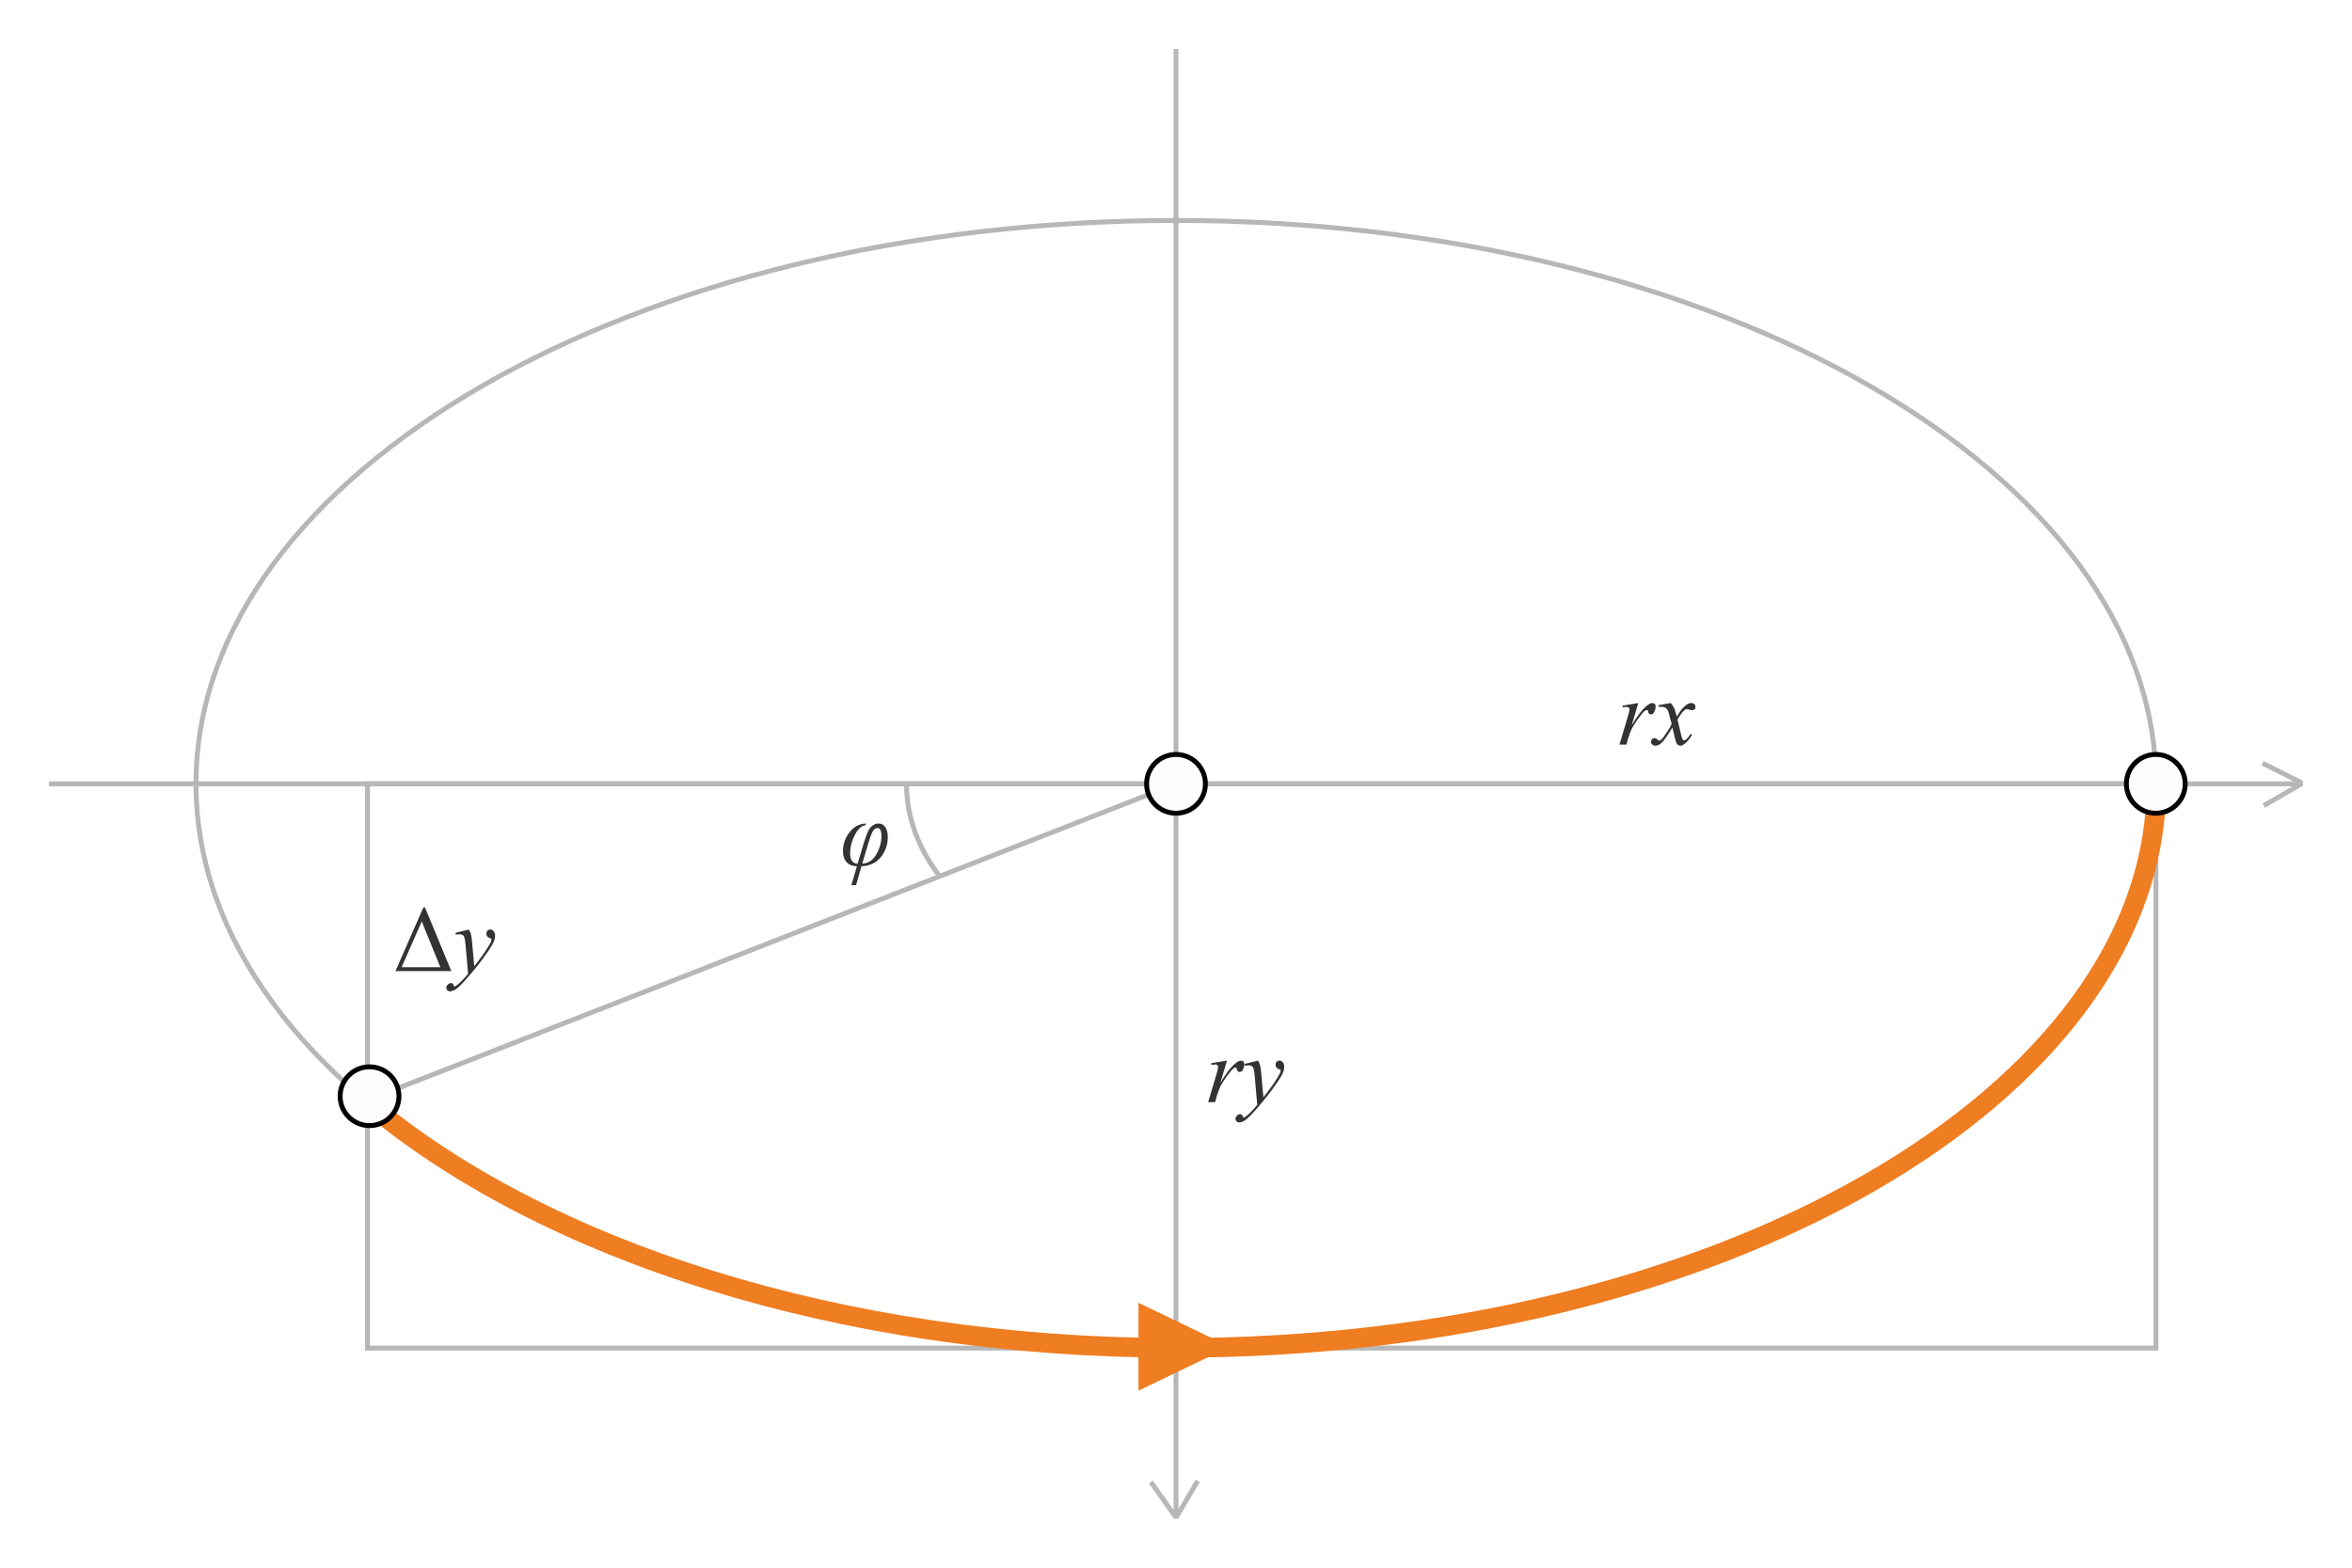
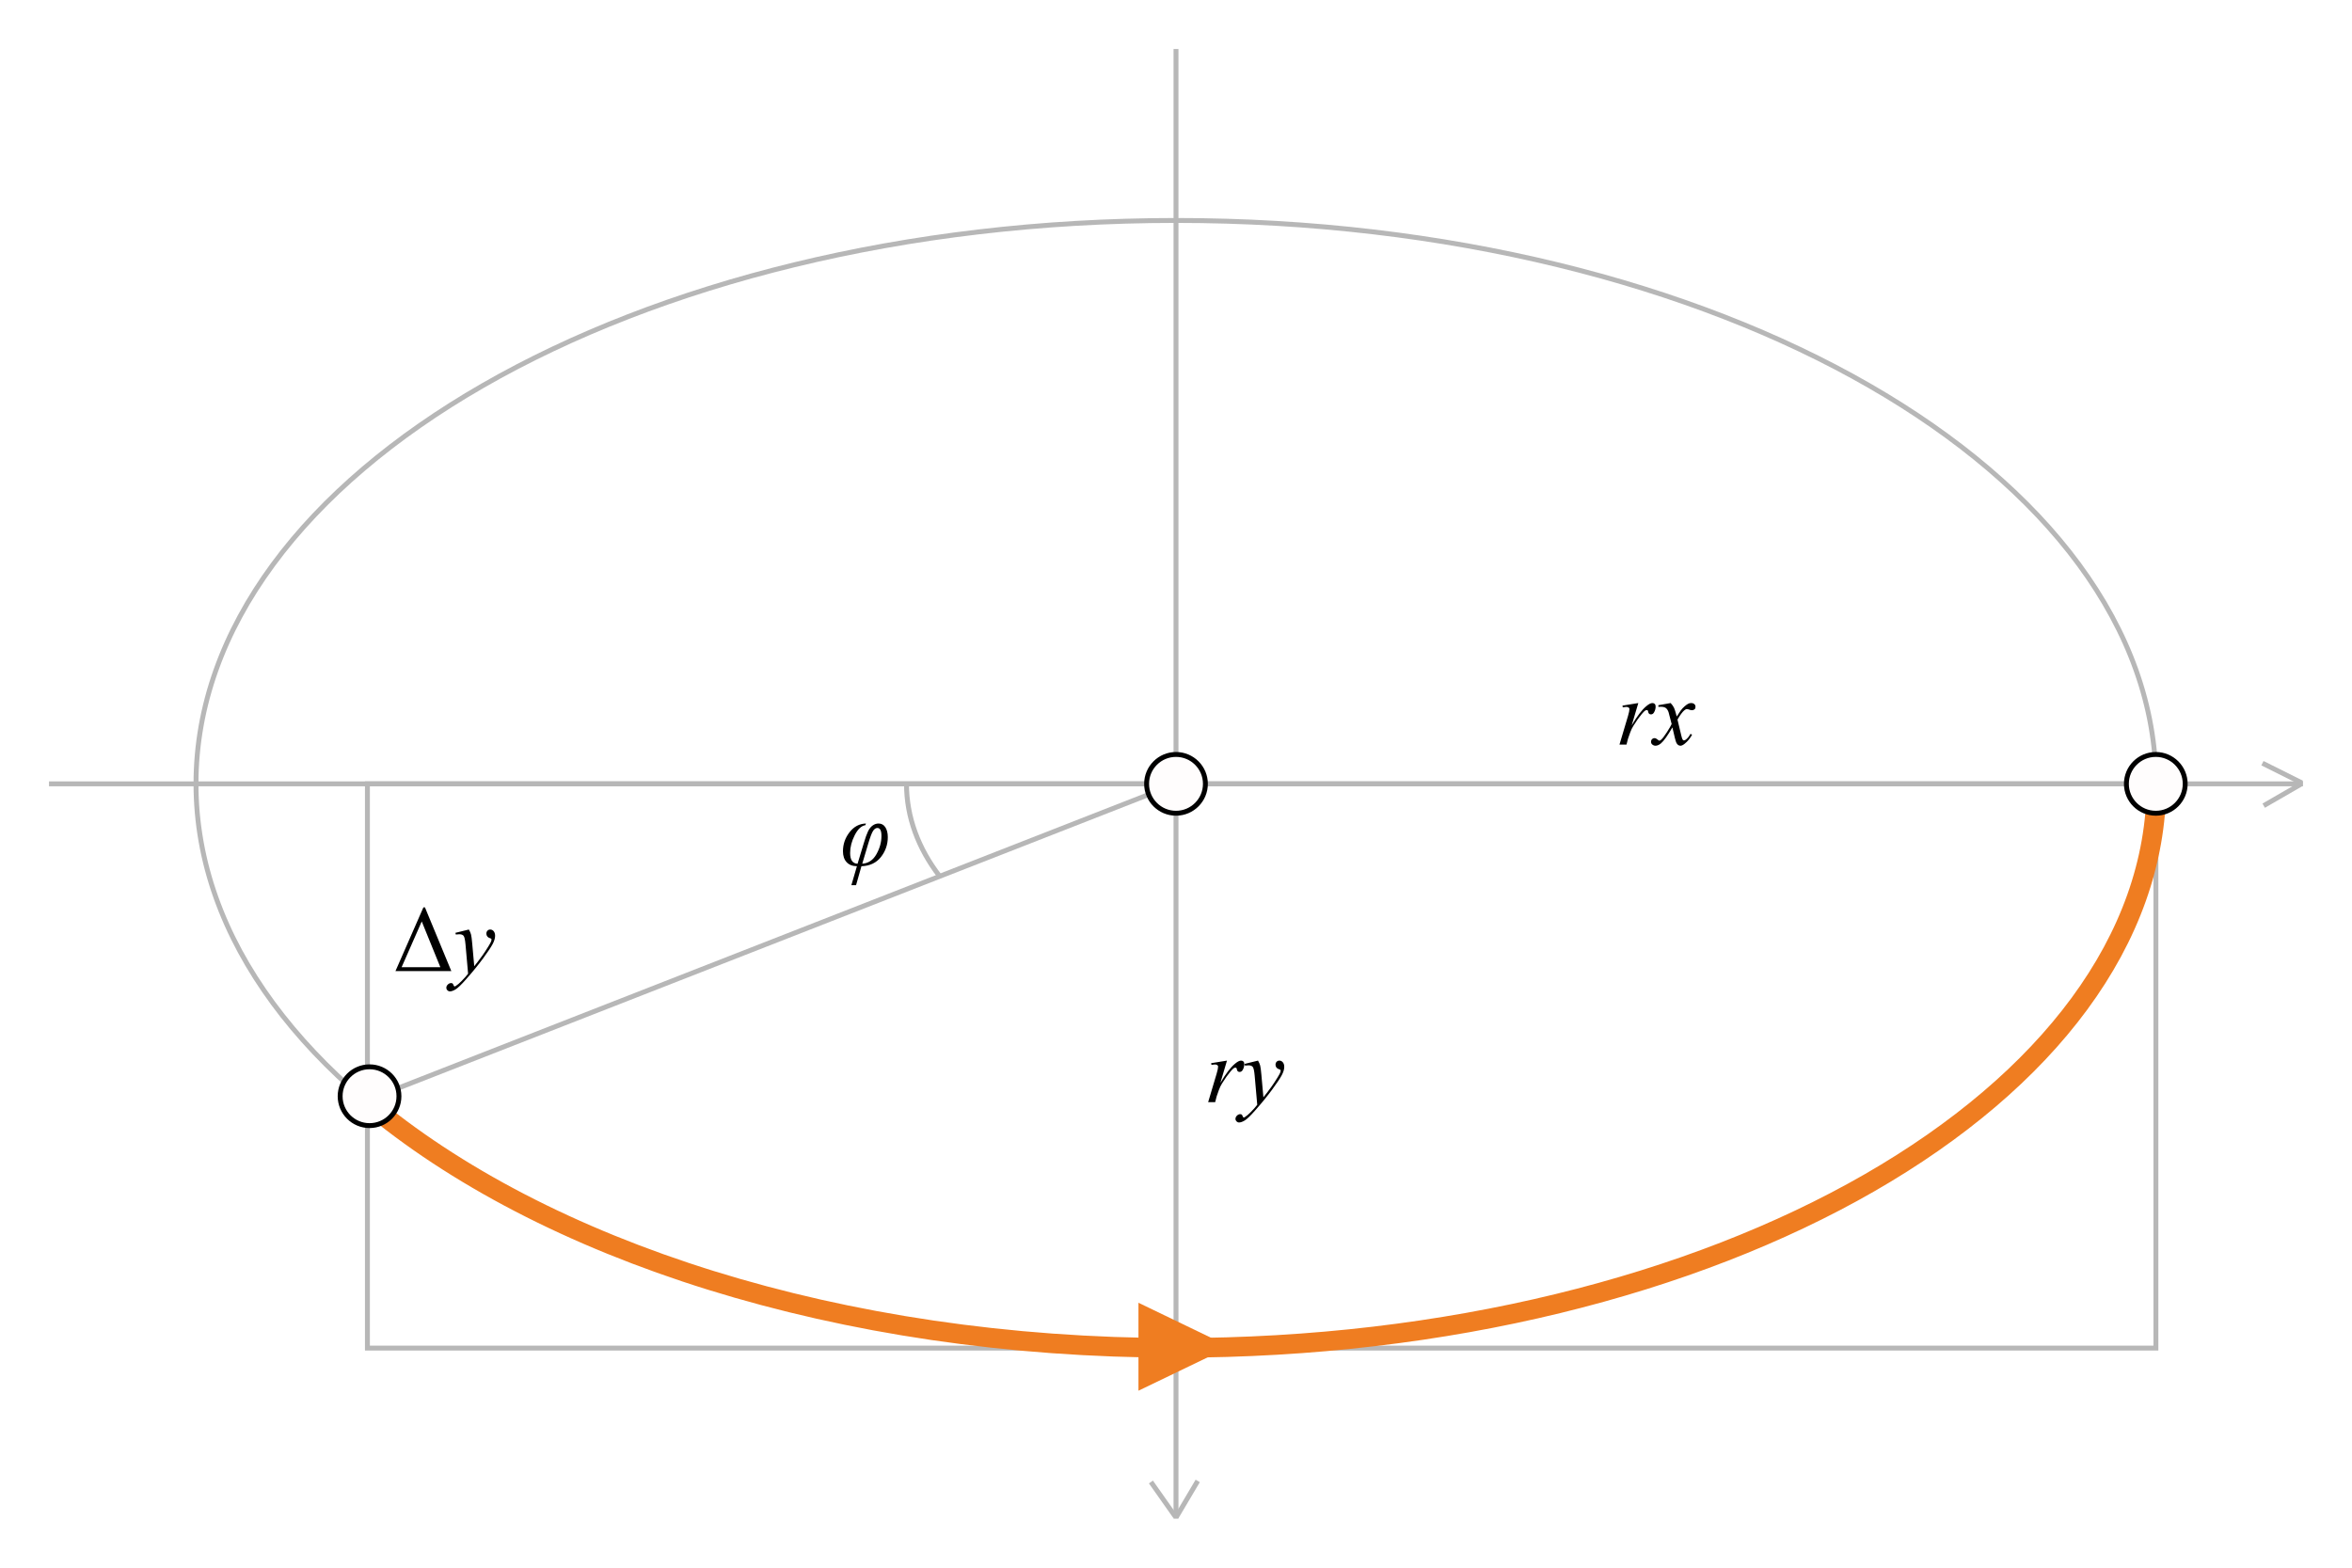
<svg xmlns="http://www.w3.org/2000/svg" viewBox="-240 -160 480 320">
  <line style="fill: none; stroke: rgb(183, 183, 183);" x1="-5.116" y1="142.507" x2="-0.13" y2="149.585" />
  <line style="fill: none; stroke: rgb(183, 183, 183);" x1="0.077" y1="149.646" x2="4.434" y2="142.291" transform="matrix(-1, 0, 0, -1, 4.511, 291.937)" />
  <ellipse style="fill: none; stroke: rgb(183, 183, 183);" rx="200" ry="115" />
  <line style="fill: none; stroke: rgb(183, 183, 183);" x1="0" y1="-150" x2="0" y2="150" />
  <line style="fill: none; stroke: rgb(183, 183, 183);" x1="-230" y1="0" x2="230" y2="0" />
  <line style="fill: none; stroke: rgb(183, 183, 183);" x1="-165.237" y1="64.652" x2="0" y2="0" />
  <path d="M -48.25 18.835 C -52.553 13.246 -55 6.828 -55 0.003" style="fill: none; stroke: rgb(183, 183, 183);" />
  <rect style="fill: none; stroke: rgb(183, 183, 183);" x="-165.016" width="364.995" height="115.175" />
  <path d="M 200.084 0.131 C 200.084 63.644 110.541 115.131 0.084 115.131 C -68.661 115.131 -129.305 95.188 -165.304 64.815" style="fill: none; stroke: rgb(239, 125, 33); stroke-width: 4px;" />
  <polygon points="-7.661 105.924 10.96 114.899 -7.661 123.874" style="fill: rgb(239, 125, 33);" />
  <ellipse style="stroke: rgb(0, 0, 0); fill: rgb(255, 253, 253);" cx="-164.582" cy="63.762" rx="6" ry="6" />
  <ellipse style="stroke: rgb(0, 0, 0); fill: rgb(255, 253, 253);" cx="199.958" rx="6" ry="6" />
-   <path d="M 7.169 57.019 L 10.403 56.494 L 9.053 61.05 C 10.147 59.181 11.141 57.875 12.035 57.131 C 12.541 56.706 12.953 56.494 13.272 56.494 C 13.479 56.494 13.641 56.555 13.76 56.676 C 13.879 56.798 13.938 56.975 13.938 57.206 C 13.938 57.619 13.832 58.012 13.619 58.387 C 13.469 58.668 13.253 58.809 12.972 58.809 C 12.829 58.809 12.705 58.762 12.602 58.669 C 12.499 58.575 12.435 58.431 12.41 58.237 C 12.397 58.118 12.369 58.04 12.325 58.003 C 12.275 57.953 12.216 57.928 12.147 57.928 C 12.041 57.928 11.941 57.953 11.847 58.003 C 11.684 58.09 11.438 58.334 11.107 58.734 C 10.588 59.347 10.025 60.14 9.419 61.115 C 9.156 61.528 8.931 61.993 8.744 62.512 C 8.481 63.225 8.331 63.653 8.294 63.797 L 7.994 64.978 L 6.56 64.978 L 8.294 59.156 C 8.494 58.481 8.594 58 8.594 57.712 C 8.594 57.6 8.547 57.506 8.453 57.431 C 8.328 57.331 8.163 57.281 7.957 57.281 C 7.826 57.281 7.585 57.309 7.235 57.365 L 7.169 57.019 Z M 16.739 56.494 C 16.952 56.856 17.099 57.195 17.18 57.511 C 17.261 57.826 17.343 58.447 17.424 59.372 L 17.836 63.984 C 18.211 63.534 18.755 62.822 19.467 61.847 C 19.811 61.372 20.236 60.725 20.742 59.906 C 21.049 59.406 21.236 59.056 21.305 58.856 C 21.342 58.756 21.361 58.653 21.361 58.547 C 21.361 58.478 21.339 58.422 21.295 58.378 C 21.252 58.334 21.138 58.282 20.953 58.223 C 20.769 58.164 20.616 58.054 20.494 57.895 C 20.372 57.736 20.311 57.553 20.311 57.347 C 20.311 57.09 20.386 56.884 20.536 56.728 C 20.686 56.572 20.874 56.494 21.099 56.494 C 21.374 56.494 21.608 56.608 21.802 56.836 C 21.995 57.064 22.092 57.378 22.092 57.778 C 22.092 58.272 21.923 58.836 21.586 59.47 C 21.249 60.105 20.599 61.078 19.636 62.39 C 18.673 63.703 17.508 65.134 16.139 66.684 C 15.196 67.753 14.496 68.426 14.039 68.705 C 13.583 68.983 13.192 69.122 12.867 69.122 C 12.674 69.122 12.503 69.048 12.356 68.901 C 12.209 68.754 12.136 68.584 12.136 68.39 C 12.136 68.147 12.238 67.925 12.441 67.725 C 12.644 67.525 12.864 67.425 13.102 67.425 C 13.227 67.425 13.33 67.453 13.411 67.509 C 13.461 67.54 13.516 67.629 13.575 67.776 C 13.634 67.923 13.689 68.022 13.739 68.072 C 13.77 68.103 13.808 68.119 13.852 68.119 C 13.889 68.119 13.955 68.088 14.049 68.025 C 14.392 67.812 14.792 67.475 15.249 67.012 C 15.849 66.4 16.293 65.9 16.58 65.512 L 16.055 59.569 C 15.968 58.588 15.836 57.991 15.661 57.778 C 15.486 57.565 15.193 57.459 14.78 57.459 C 14.649 57.459 14.414 57.478 14.077 57.515 L 13.992 57.169 L 16.739 56.494 Z" style="fill: rgb(51, 51, 51); white-space: pre;" />
-   <text style="white-space: pre; fill: rgb(51, 51, 51); font-family: Arial, sans-serif; font-size: 16.4px;" x="303.9" y="34.986"> </text>
-   <path d="M 91.114 -15.967 L 94.349 -16.492 L 92.999 -11.936 Q 94.639 -14.739 95.98 -15.855 Q 96.739 -16.492 97.217 -16.492 Q 97.527 -16.492 97.705 -16.31 Q 97.883 -16.127 97.883 -15.78 Q 97.883 -15.161 97.564 -14.599 Q 97.339 -14.177 96.917 -14.177 Q 96.702 -14.177 96.547 -14.317 Q 96.392 -14.458 96.355 -14.749 Q 96.336 -14.927 96.27 -14.983 Q 96.195 -15.058 96.092 -15.058 Q 95.933 -15.058 95.792 -14.983 Q 95.549 -14.852 95.052 -14.252 Q 94.274 -13.333 93.364 -11.871 Q 92.97 -11.252 92.689 -10.474 Q 92.295 -9.405 92.239 -9.189 L 91.939 -8.008 L 90.505 -8.008 L 92.239 -13.83 Q 92.539 -14.842 92.539 -15.274 Q 92.539 -15.442 92.399 -15.555 Q 92.211 -15.705 91.902 -15.705 Q 91.705 -15.705 91.18 -15.621 Z M 100.947 -16.492 Q 101.406 -16.005 101.64 -15.517 Q 101.809 -15.18 102.194 -13.746 L 103.019 -14.983 Q 103.347 -15.433 103.815 -15.841 Q 104.284 -16.249 104.64 -16.399 Q 104.865 -16.492 105.137 -16.492 Q 105.54 -16.492 105.779 -16.277 Q 106.019 -16.061 106.019 -15.752 Q 106.019 -15.396 105.878 -15.264 Q 105.615 -15.03 105.278 -15.03 Q 105.081 -15.03 104.856 -15.114 Q 104.415 -15.264 104.265 -15.264 Q 104.04 -15.264 103.731 -15.002 Q 103.15 -14.514 102.344 -13.117 L 103.112 -9.892 Q 103.29 -9.152 103.412 -9.006 Q 103.534 -8.861 103.656 -8.861 Q 103.853 -8.861 104.115 -9.077 Q 104.631 -9.508 104.997 -10.202 L 105.325 -10.033 Q 104.734 -8.927 103.825 -8.196 Q 103.309 -7.783 102.953 -7.783 Q 102.428 -7.783 102.119 -8.374 Q 101.922 -8.739 101.303 -11.524 Q 99.84 -8.983 98.959 -8.252 Q 98.387 -7.783 97.853 -7.783 Q 97.478 -7.783 97.169 -8.055 Q 96.944 -8.261 96.944 -8.608 Q 96.944 -8.917 97.15 -9.124 Q 97.356 -9.33 97.656 -9.33 Q 97.956 -9.33 98.294 -9.03 Q 98.537 -8.814 98.669 -8.814 Q 98.781 -8.814 98.959 -8.964 Q 99.4 -9.321 100.159 -10.502 Q 100.919 -11.683 101.153 -12.208 Q 100.572 -14.486 100.525 -14.617 Q 100.309 -15.227 99.962 -15.48 Q 99.615 -15.733 98.94 -15.733 Q 98.725 -15.733 98.444 -15.714 L 98.444 -16.052 Z" style="fill: rgb(51, 51, 51); white-space: pre;" />
-   <path d="M -159.292 38.221 L -153.592 25.218 L -153.274 25.218 L -147.892 38.221 Z M -150.133 37.424 L -153.93 28.087 L -158.036 37.424 Z" style="fill: rgb(51, 51, 51); white-space: pre;" />
-   <path d="M -144.312 29.737 Q -143.993 30.28 -143.871 30.754 Q -143.749 31.227 -143.627 32.615 L -143.215 37.227 Q -142.652 36.552 -141.584 35.09 Q -141.068 34.377 -140.309 33.149 Q -139.849 32.399 -139.746 32.099 Q -139.69 31.949 -139.69 31.79 Q -139.69 31.687 -139.756 31.621 Q -139.821 31.555 -140.098 31.466 Q -140.374 31.377 -140.557 31.138 Q -140.74 30.899 -140.74 30.59 Q -140.74 30.205 -140.515 29.971 Q -140.29 29.737 -139.952 29.737 Q -139.54 29.737 -139.249 30.079 Q -138.959 30.421 -138.959 31.021 Q -138.959 31.762 -139.465 32.713 Q -139.971 33.665 -141.415 35.634 Q -142.859 37.602 -144.912 39.927 Q -146.327 41.53 -147.012 41.948 Q -147.696 42.365 -148.184 42.365 Q -148.474 42.365 -148.695 42.144 Q -148.915 41.924 -148.915 41.634 Q -148.915 41.268 -148.61 40.968 Q -148.306 40.668 -147.949 40.668 Q -147.762 40.668 -147.64 40.752 Q -147.565 40.799 -147.476 41.019 Q -147.387 41.24 -147.312 41.315 Q -147.265 41.362 -147.199 41.362 Q -147.143 41.362 -147.002 41.268 Q -146.487 40.949 -145.802 40.255 Q -144.902 39.337 -144.471 38.755 L -144.996 32.812 Q -145.127 31.34 -145.39 31.021 Q -145.652 30.702 -146.271 30.702 Q -146.468 30.702 -146.974 30.759 L -147.059 30.412 Z" style="fill: rgb(51, 51, 51); white-space: pre;" />
+   <path d="M 7.169 57.019 L 10.403 56.494 L 9.053 61.05 C 10.147 59.181 11.141 57.875 12.035 57.131 C 12.541 56.706 12.953 56.494 13.272 56.494 C 13.479 56.494 13.641 56.555 13.76 56.676 C 13.879 56.798 13.938 56.975 13.938 57.206 C 13.938 57.619 13.832 58.012 13.619 58.387 C 13.469 58.668 13.253 58.809 12.972 58.809 C 12.829 58.809 12.705 58.762 12.602 58.669 C 12.499 58.575 12.435 58.431 12.41 58.237 C 12.397 58.118 12.369 58.04 12.325 58.003 C 12.275 57.953 12.216 57.928 12.147 57.928 C 12.041 57.928 11.941 57.953 11.847 58.003 C 11.684 58.09 11.438 58.334 11.107 58.734 C 10.588 59.347 10.025 60.14 9.419 61.115 C 9.156 61.528 8.931 61.993 8.744 62.512 C 8.481 63.225 8.331 63.653 8.294 63.797 L 7.994 64.978 L 6.56 64.978 L 8.294 59.156 C 8.494 58.481 8.594 58 8.594 57.712 C 8.594 57.6 8.547 57.506 8.453 57.431 C 8.328 57.331 8.163 57.281 7.957 57.281 C 7.826 57.281 7.585 57.309 7.235 57.365 L 7.169 57.019 Z M 16.739 56.494 C 16.952 56.856 17.099 57.195 17.18 57.511 C 17.261 57.826 17.343 58.447 17.424 59.372 L 17.836 63.984 C 18.211 63.534 18.755 62.822 19.467 61.847 C 19.811 61.372 20.236 60.725 20.742 59.906 C 21.049 59.406 21.236 59.056 21.305 58.856 C 21.342 58.756 21.361 58.653 21.361 58.547 C 21.361 58.478 21.339 58.422 21.295 58.378 C 21.252 58.334 21.138 58.282 20.953 58.223 C 20.769 58.164 20.616 58.054 20.494 57.895 C 20.372 57.736 20.311 57.553 20.311 57.347 C 20.311 57.09 20.386 56.884 20.536 56.728 C 20.686 56.572 20.874 56.494 21.099 56.494 C 21.374 56.494 21.608 56.608 21.802 56.836 C 21.995 57.064 22.092 57.378 22.092 57.778 C 22.092 58.272 21.923 58.836 21.586 59.47 C 21.249 60.105 20.599 61.078 19.636 62.39 C 18.673 63.703 17.508 65.134 16.139 66.684 C 15.196 67.753 14.496 68.426 14.039 68.705 C 13.583 68.983 13.192 69.122 12.867 69.122 C 12.674 69.122 12.503 69.048 12.356 68.901 C 12.209 68.754 12.136 68.584 12.136 68.39 C 12.136 68.147 12.238 67.925 12.441 67.725 C 12.644 67.525 12.864 67.425 13.102 67.425 C 13.227 67.425 13.33 67.453 13.411 67.509 C 13.461 67.54 13.516 67.629 13.575 67.776 C 13.634 67.923 13.689 68.022 13.739 68.072 C 13.77 68.103 13.808 68.119 13.852 68.119 C 13.889 68.119 13.955 68.088 14.049 68.025 C 14.392 67.812 14.792 67.475 15.249 67.012 C 15.849 66.4 16.293 65.9 16.58 65.512 L 16.055 59.569 C 15.968 58.588 15.836 57.991 15.661 57.778 C 15.486 57.565 15.193 57.459 14.78 57.459 C 14.649 57.459 14.414 57.478 14.077 57.515 L 13.992 57.169 L 16.739 56.494 Z" style="white-space: pre;" />
+   <path d="M 91.114 -15.967 L 94.349 -16.492 L 92.999 -11.936 Q 94.639 -14.739 95.98 -15.855 Q 96.739 -16.492 97.217 -16.492 Q 97.527 -16.492 97.705 -16.31 Q 97.883 -16.127 97.883 -15.78 Q 97.883 -15.161 97.564 -14.599 Q 97.339 -14.177 96.917 -14.177 Q 96.702 -14.177 96.547 -14.317 Q 96.392 -14.458 96.355 -14.749 Q 96.336 -14.927 96.27 -14.983 Q 96.195 -15.058 96.092 -15.058 Q 95.933 -15.058 95.792 -14.983 Q 95.549 -14.852 95.052 -14.252 Q 94.274 -13.333 93.364 -11.871 Q 92.97 -11.252 92.689 -10.474 Q 92.295 -9.405 92.239 -9.189 L 91.939 -8.008 L 90.505 -8.008 L 92.239 -13.83 Q 92.539 -14.842 92.539 -15.274 Q 92.539 -15.442 92.399 -15.555 Q 92.211 -15.705 91.902 -15.705 Q 91.705 -15.705 91.18 -15.621 Z M 100.947 -16.492 Q 101.406 -16.005 101.64 -15.517 Q 101.809 -15.18 102.194 -13.746 L 103.019 -14.983 Q 103.347 -15.433 103.815 -15.841 Q 104.284 -16.249 104.64 -16.399 Q 104.865 -16.492 105.137 -16.492 Q 105.54 -16.492 105.779 -16.277 Q 106.019 -16.061 106.019 -15.752 Q 106.019 -15.396 105.878 -15.264 Q 105.615 -15.03 105.278 -15.03 Q 105.081 -15.03 104.856 -15.114 Q 104.415 -15.264 104.265 -15.264 Q 104.04 -15.264 103.731 -15.002 Q 103.15 -14.514 102.344 -13.117 L 103.112 -9.892 Q 103.29 -9.152 103.412 -9.006 Q 103.534 -8.861 103.656 -8.861 Q 103.853 -8.861 104.115 -9.077 Q 104.631 -9.508 104.997 -10.202 L 105.325 -10.033 Q 104.734 -8.927 103.825 -8.196 Q 103.309 -7.783 102.953 -7.783 Q 102.428 -7.783 102.119 -8.374 Q 101.922 -8.739 101.303 -11.524 Q 99.84 -8.983 98.959 -8.252 Q 98.387 -7.783 97.853 -7.783 Q 97.478 -7.783 97.169 -8.055 Q 96.944 -8.261 96.944 -8.608 Q 96.944 -8.917 97.15 -9.124 Q 97.356 -9.33 97.656 -9.33 Q 97.956 -9.33 98.294 -9.03 Q 98.537 -8.814 98.669 -8.814 Q 98.781 -8.814 98.959 -8.964 Q 99.4 -9.321 100.159 -10.502 Q 100.919 -11.683 101.153 -12.208 Q 100.572 -14.486 100.525 -14.617 Q 100.309 -15.227 99.962 -15.48 Q 99.615 -15.733 98.94 -15.733 Q 98.725 -15.733 98.444 -15.714 L 98.444 -16.052 Z" style="white-space: pre;" />
+   <path d="M -159.292 38.221 L -153.592 25.218 L -153.274 25.218 L -147.892 38.221 Z M -150.133 37.424 L -153.93 28.087 L -158.036 37.424 Z" style="white-space: pre;" />
+   <path d="M -144.312 29.737 Q -143.993 30.28 -143.871 30.754 Q -143.749 31.227 -143.627 32.615 L -143.215 37.227 Q -142.652 36.552 -141.584 35.09 Q -141.068 34.377 -140.309 33.149 Q -139.849 32.399 -139.746 32.099 Q -139.69 31.949 -139.69 31.79 Q -139.69 31.687 -139.756 31.621 Q -139.821 31.555 -140.098 31.466 Q -140.374 31.377 -140.557 31.138 Q -140.74 30.899 -140.74 30.59 Q -140.74 30.205 -140.515 29.971 Q -140.29 29.737 -139.952 29.737 Q -139.54 29.737 -139.249 30.079 Q -138.959 30.421 -138.959 31.021 Q -138.959 31.762 -139.465 32.713 Q -139.971 33.665 -141.415 35.634 Q -142.859 37.602 -144.912 39.927 Q -146.327 41.53 -147.012 41.948 Q -147.696 42.365 -148.184 42.365 Q -148.474 42.365 -148.695 42.144 Q -148.915 41.924 -148.915 41.634 Q -148.915 41.268 -148.61 40.968 Q -148.306 40.668 -147.949 40.668 Q -147.762 40.668 -147.64 40.752 Q -147.565 40.799 -147.476 41.019 Q -147.387 41.24 -147.312 41.315 Q -147.265 41.362 -147.199 41.362 Q -147.143 41.362 -147.002 41.268 Q -146.487 40.949 -145.802 40.255 Q -144.902 39.337 -144.471 38.755 L -144.996 32.812 Q -145.127 31.34 -145.39 31.021 Q -145.652 30.702 -146.271 30.702 Q -146.468 30.702 -146.974 30.759 L -147.059 30.412 Z" style="white-space: pre;" />
  <ellipse style="stroke: rgb(0, 0, 0); fill: rgb(255, 253, 253);" rx="6" ry="6" />
  <line style="fill: none; stroke: rgb(183, 183, 183);" x1="221.721" y1="-4.216" x2="229.776" y2="-0.191" transform="matrix(-1, 0, 0, -1, 451.497, -4.407)" />
  <line style="fill: none; stroke: rgb(183, 183, 183);" x1="221.978" y1="4.454" x2="229.639" y2="0.031" transform="matrix(-1, 0, 0, -1, 451.617, 4.485)" />
-   <path d="M -65.295 20.689 L -66.252 20.689 L -65.117 16.808 Q -66.477 16.799 -67.222 15.988 Q -67.967 15.177 -67.967 13.761 Q -67.967 11.605 -66.627 9.88 Q -65.286 8.155 -63.28 8.099 L -63.383 8.436 Q -64.639 8.642 -65.572 10.489 Q -66.505 12.336 -66.505 14.108 Q -66.505 16.246 -64.986 16.311 L -63.72 12.121 Q -63.242 10.499 -62.858 9.706 Q -62.474 8.914 -61.911 8.506 Q -61.349 8.099 -60.711 8.099 Q -59.811 8.099 -59.314 8.863 Q -58.817 9.627 -58.817 10.883 Q -58.817 13.152 -60.219 14.938 Q -61.62 16.724 -64.199 16.817 Z M -64.03 16.302 Q -62.155 16.18 -61.133 14.356 Q -60.111 12.533 -60.111 10.63 Q -60.111 9.008 -60.936 9.008 Q -61.433 9.008 -61.827 9.608 Q -62.22 10.208 -62.849 12.336 Z" style="fill: rgb(51, 51, 51); white-space: pre;" />
+   <path d="M -65.295 20.689 L -66.252 20.689 L -65.117 16.808 Q -66.477 16.799 -67.222 15.988 Q -67.967 15.177 -67.967 13.761 Q -67.967 11.605 -66.627 9.88 Q -65.286 8.155 -63.28 8.099 L -63.383 8.436 Q -64.639 8.642 -65.572 10.489 Q -66.505 12.336 -66.505 14.108 Q -66.505 16.246 -64.986 16.311 L -63.72 12.121 Q -63.242 10.499 -62.858 9.706 Q -62.474 8.914 -61.911 8.506 Q -61.349 8.099 -60.711 8.099 Q -59.811 8.099 -59.314 8.863 Q -58.817 9.627 -58.817 10.883 Q -58.817 13.152 -60.219 14.938 Q -61.62 16.724 -64.199 16.817 Z M -64.03 16.302 Q -62.155 16.18 -61.133 14.356 Q -60.111 12.533 -60.111 10.63 Q -60.111 9.008 -60.936 9.008 Q -61.433 9.008 -61.827 9.608 Q -62.22 10.208 -62.849 12.336 Z" style="white-space: pre;" />
</svg>
